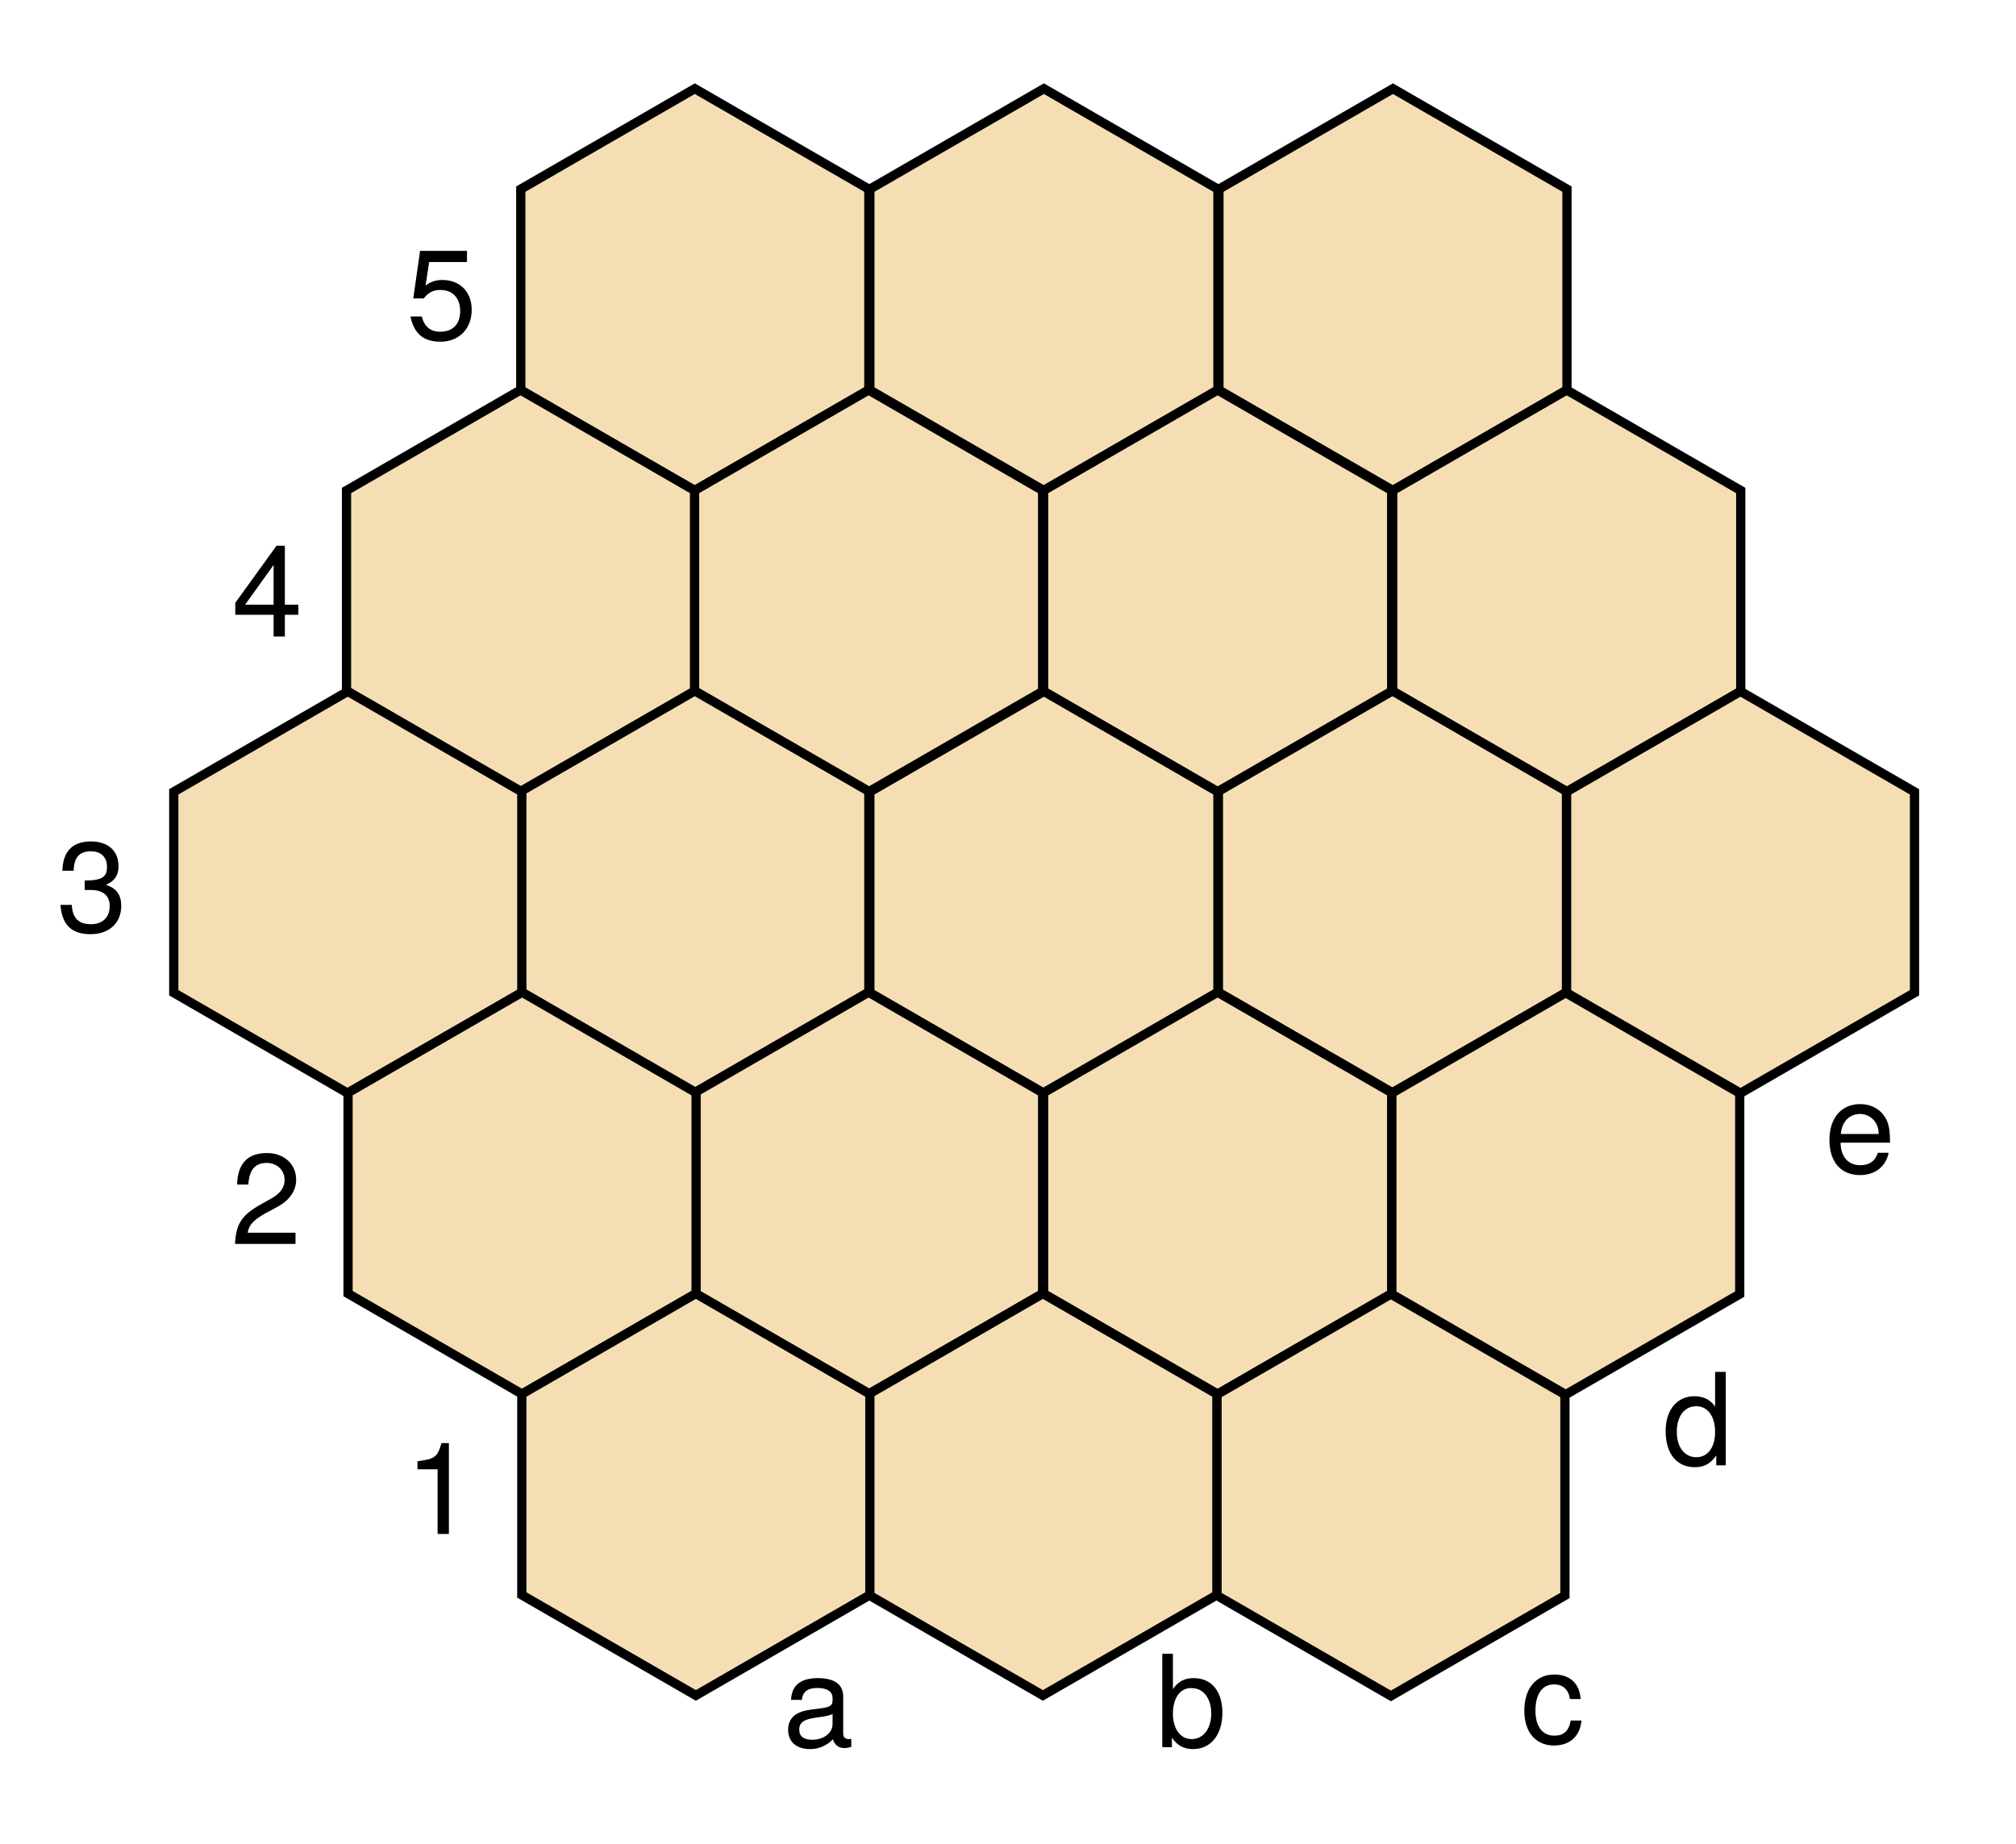
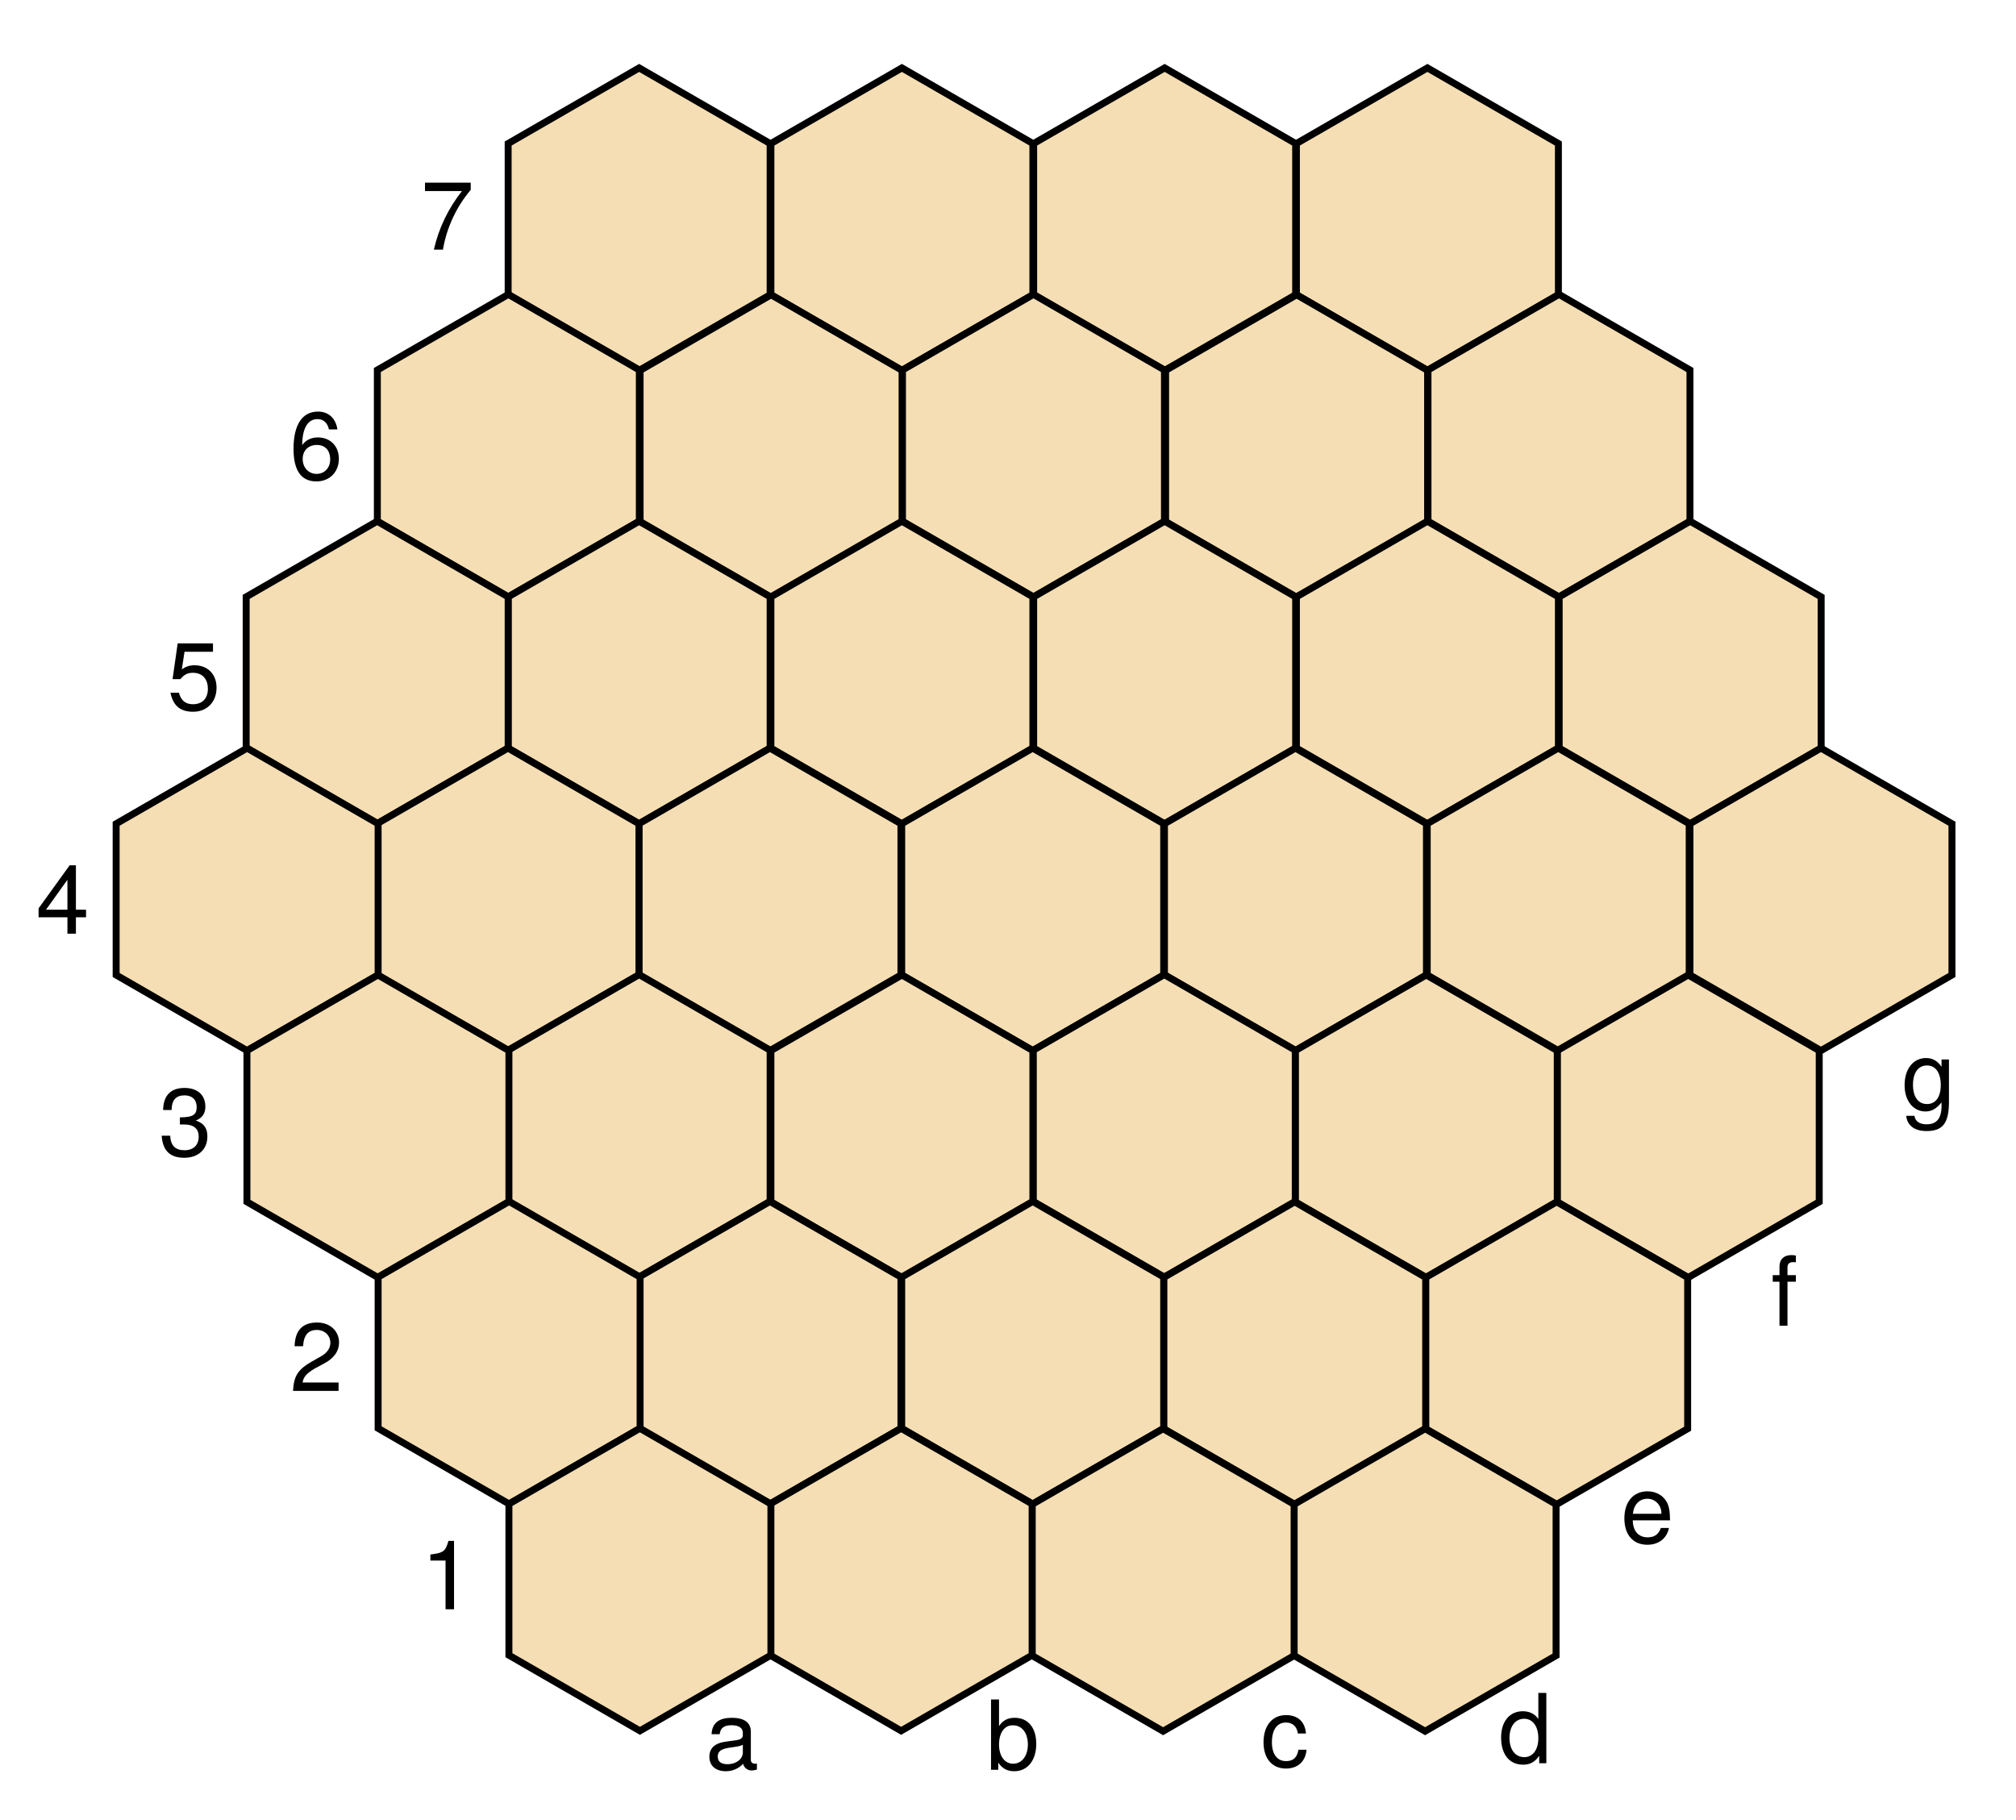
- <svg xmlns="http://www.w3.org/2000/svg" width="3933px" height="3597px" viewBox="0 0 3933 3597" version="1.1">
+ <svg xmlns="http://www.w3.org/2000/svg" width="5225px" height="4717px" viewBox="0 0 5225 4717" version="1.1">
  <defs />
  <g id="Page-1" stroke="none" stroke-width="1" fill="none" fill-rule="evenodd">
-     <g id="hexes" transform="translate(0, -1002)" fill="#F5DEB3" stroke="#000000" stroke-width="18">
+     <g id="hexes" transform="translate(301, 176)" fill="#F5DEB3" stroke="#000000" stroke-width="18">
+       <polygon id="g7" points="3398.5 0 3738 196 3738 588 3398.5 784 3059 588 3059 196" />
+       <polygon id="g6" points="3739.5 587 4079 783 4079 1175 3739.5 1371 3400 1175 3400 783" />
+       <polygon id="g5" points="4079.5 1175 4419 1371 4419 1763 4079.5 1959 3740 1763 3740 1371" />
+       <polygon id="g4" points="4418.5 1763 4758 1959 4758 2351 4418.5 2547 4079 2351 4079 1959" />
+       <polygon id="f7" points="2717.5 0 3057 196 3057 588 2717.5 784 2378 588 2378 196" />
+       <polygon id="f6" points="3059.5 588 3399 784 3399 1176 3059.5 1372 2720 1176 2720 784" />
+       <polygon id="f5" points="3398.5 1175 3738 1371 3738 1763 3398.5 1959 3059 1763 3059 1371" />
+       <polygon id="f4" points="3737.5 1763 4077 1959 4077 2351 3737.5 2547 3398 2351 3398 1959" />
+       <polygon id="f3" points="4074.5 2351 4414 2547 4414 2939 4074.5 3135 3735 2939 3735 2547" />
+       <polygon id="e7" points="2036.5 0 2376 196 2376 588 2036.5 784 1697 588 1697 196" />
+       <polygon id="e6" points="2377.5 587 2717 783 2717 1175 2377.5 1371 2038 1175 2038 783" />
      <polygon id="e5" points="2717.5 1175 3057 1371 3057 1763 2717.5 1959 2378 1763 2378 1371" />
      <polygon id="e4" points="3056.5 1763 3396 1959 3396 2351 3056.5 2547 2717 2351 2717 1959" />
      <polygon id="e3" points="3395.5 2351 3735 2547 3735 2939 3395.5 3135 3056 2939 3056 2547" />
+       <polygon id="e2" points="3733.5 2939 4073 3135 4073 3527 3733.5 3723 3394 3527 3394 3135" />
+       <polygon id="d7" points="1355.5 0 1695 196 1695 588 1355.5 784 1016 588 1016 196" />
+       <polygon id="d6" points="1697.5 588 2037 784 2037 1176 1697.5 1372 1358 1176 1358 784" />
      <polygon id="d5" points="2036.5 1175 2376 1371 2376 1763 2036.5 1959 1697 1763 1697 1371" />
      <polygon id="d4" points="2375.5 1763 2715 1959 2715 2351 2375.5 2547 2036 2351 2036 1959" />
      <polygon id="d3" points="2716.5 2350 3056 2546 3056 2938 2716.5 3134 2377 2938 2377 2546" />
      <polygon id="d2" points="3054.5 2939 3394 3135 3394 3527 3054.5 3723 2715 3527 2715 3135" />
+       <polygon id="d1" points="3392.5 3527 3732 3723 3732 4115 3392.5 4311 3053 4115 3053 3723" />
+       <polygon id="c6" points="1016.5 587 1356 783 1356 1175 1016.5 1371 677 1175 677 783" />
      <polygon id="c5" points="1355.5 1175 1695 1371 1695 1763 1355.5 1959 1016 1763 1016 1371" />
      <polygon id="c4" points="1694.5 1763 2034 1959 2034 2351 1694.5 2547 1355 2351 1355 1959" />
      <polygon id="c3" points="2036.5 2351 2376 2547 2376 2939 2036.5 3135 1697 2939 1697 2547" />
      <polygon id="c2" points="2375.5 2938 2715 3134 2715 3526 2375.5 3722 2036 3526 2036 3134" />
      <polygon id="c1" points="2713.5 3527 3053 3723 3053 4115 2713.5 4311 2374 4115 2374 3723" />
+       <polygon id="b5" points="676.5 1175 1016 1371 1016 1763 676.5 1959 337 1763 337 1371" />
      <polygon id="b4" points="1015.5 1763 1355 1959 1355 2351 1015.5 2547 676 2351 676 1959" />
      <polygon id="b3" points="1355.5 2350 1695 2546 1695 2938 1355.5 3134 1016 2938 1016 2546" />
      <polygon id="b2" points="1694.5 2938 2034 3134 2034 3526 1694.5 3722 1355 3526 1355 3134" />
      <polygon id="b1" points="2034.5 3526 2374 3722 2374 4114 2034.5 4310 1695 4114 1695 3722" />
+       <polygon id="a4" points="339.5 1763 679 1959 679 2351 339.5 2547 2.78547555e-13 2351 0 1959" />
      <polygon id="a3" points="678.5 2351 1018 2547 1018 2939 678.5 3135 339 2939 339 2547" />
      <polygon id="a2" points="1018.5 2938 1358 3134 1358 3526 1018.5 3722 679 3526 679 3134" />
      <polygon id="a1" points="1357.5 3526 1697 3722 1697 4114 1357.5 4310 1018 4114 1018 3722" />
    </g>
-     <g id="ranks" transform="translate(110, -769)" fill="#000000" font-family="HelveticaNeue, Helvetica Neue" font-size="250" font-weight="normal">
+     <g id="ranks" transform="translate(93, 409)" fill="#000000" font-family="HelveticaNeue, Helvetica Neue" font-size="250" font-weight="normal">
      <text id="1">
-         <tspan x="679" y="3762">1</tspan>
+         <tspan x="997" y="3762">1</tspan>
      </text>
      <text id="2">
-         <tspan x="340" y="3196">2</tspan>
+         <tspan x="658" y="3196">2</tspan>
      </text>
      <text id="3">
-         <tspan x="0" y="2588">3</tspan>
+         <tspan x="318" y="2588">3</tspan>
      </text>
      <text id="4">
-         <tspan x="342" y="2011">4</tspan>
+         <tspan x="0" y="2011">4</tspan>
      </text>
      <text id="5">
-         <tspan x="682" y="1432">5</tspan>
+         <tspan x="340" y="1432">5</tspan>
+       </text>
+       <text id="6">
+         <tspan x="657" y="835">6</tspan>
+       </text>
+       <text id="7">
+         <tspan x="997" y="238">7</tspan>
      </text>
    </g>
-     <g id="files" transform="translate(1527, 1461)" fill="#000000" font-family="HelveticaNeue, Helvetica Neue" font-size="250" font-weight="normal">
+     <g id="files" transform="translate(1828, 2639)" fill="#000000" font-family="HelveticaNeue, Helvetica Neue" font-size="250" font-weight="normal">
      <text id="a">
        <tspan x="0" y="1948">a</tspan>
      </text>
      <text id="b">
        <tspan x="727" y="1948">b</tspan>
      </text>
      <text id="c">
        <tspan x="1439" y="1941">c</tspan>
      </text>
      <text id="d">
-         <tspan x="1716" y="1398">d</tspan>
+         <tspan x="2056" y="1931">d</tspan>
      </text>
      <text id="e">
-         <tspan x="2032" y="828">e</tspan>
+         <tspan x="2372" y="1361">e</tspan>
+       </text>
+       <text id="f">
+         <tspan x="2762" y="797">f</tspan>
+       </text>
+       <text id="g">
+         <tspan x="3101" y="238">g</tspan>
      </text>
    </g>
+     <g id="Units" transform="translate(1109, 2025)" />
  </g>
</svg>
